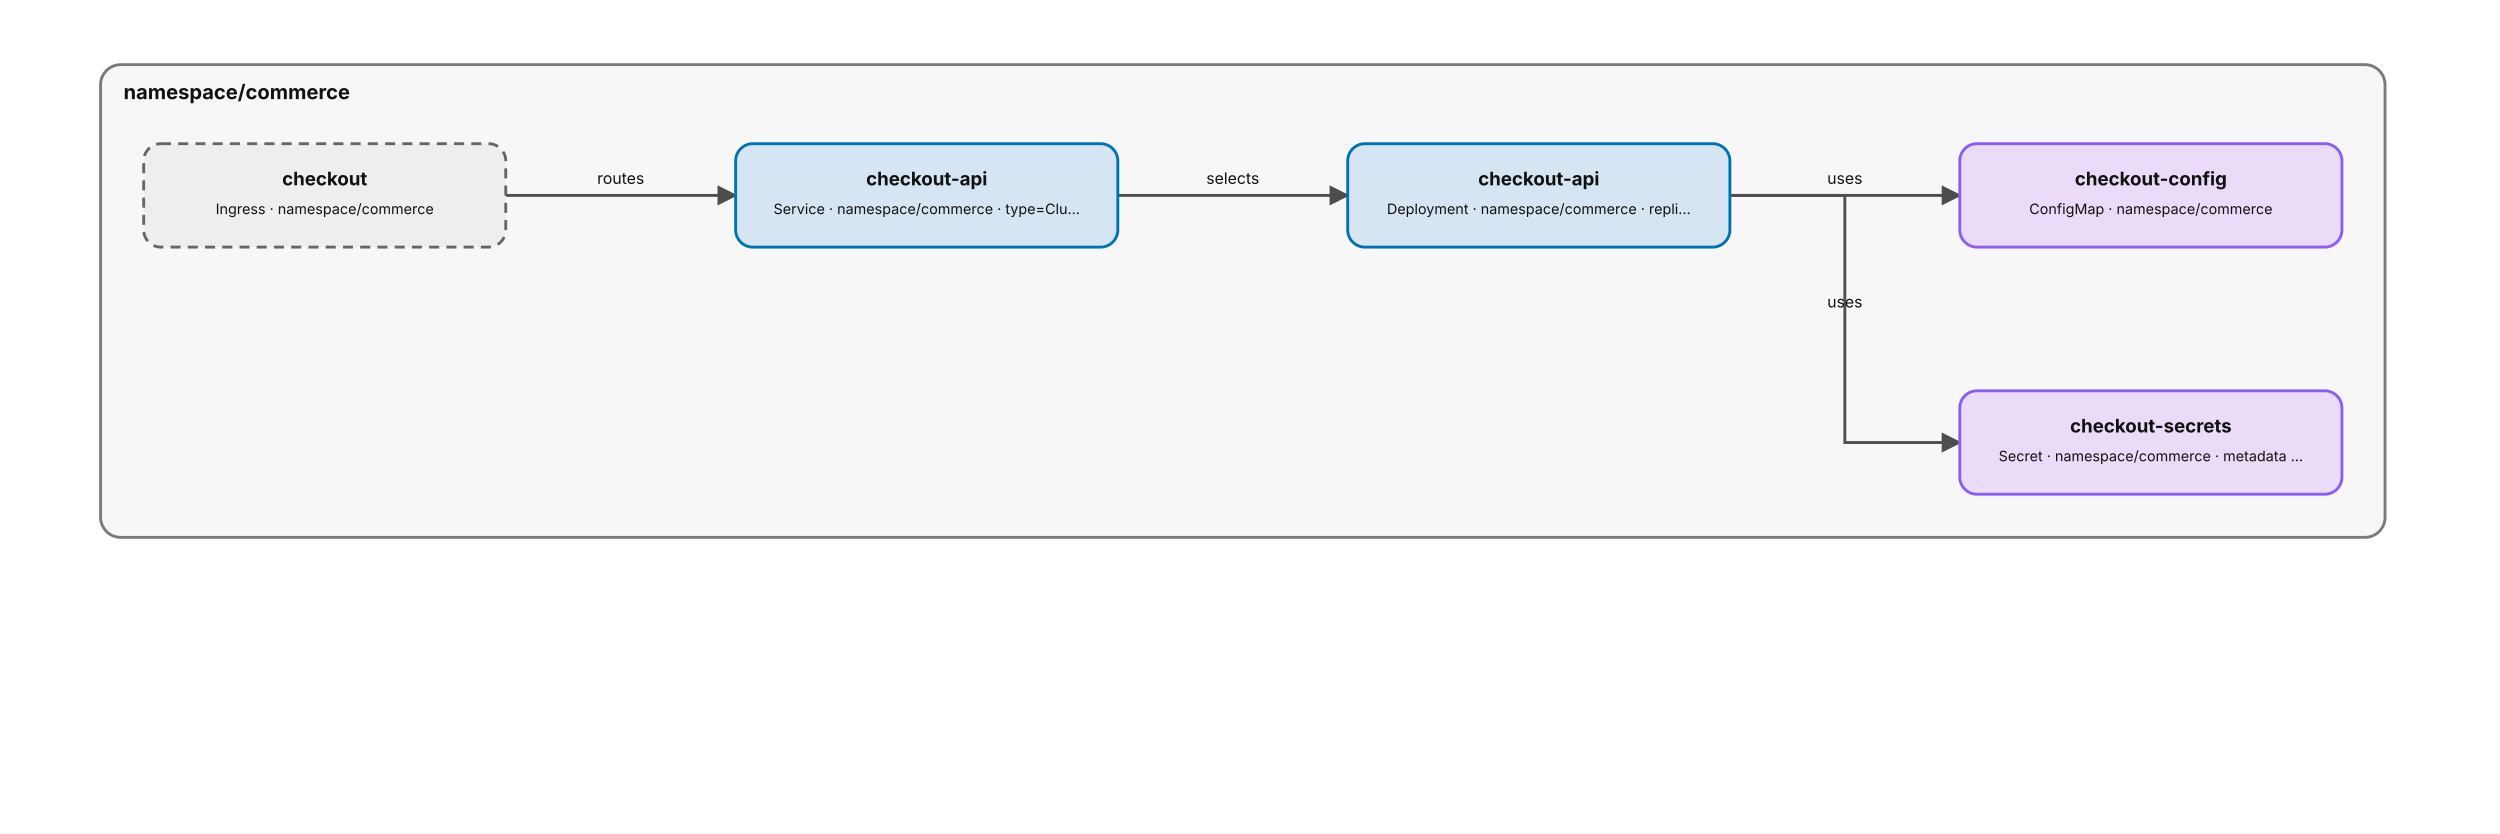
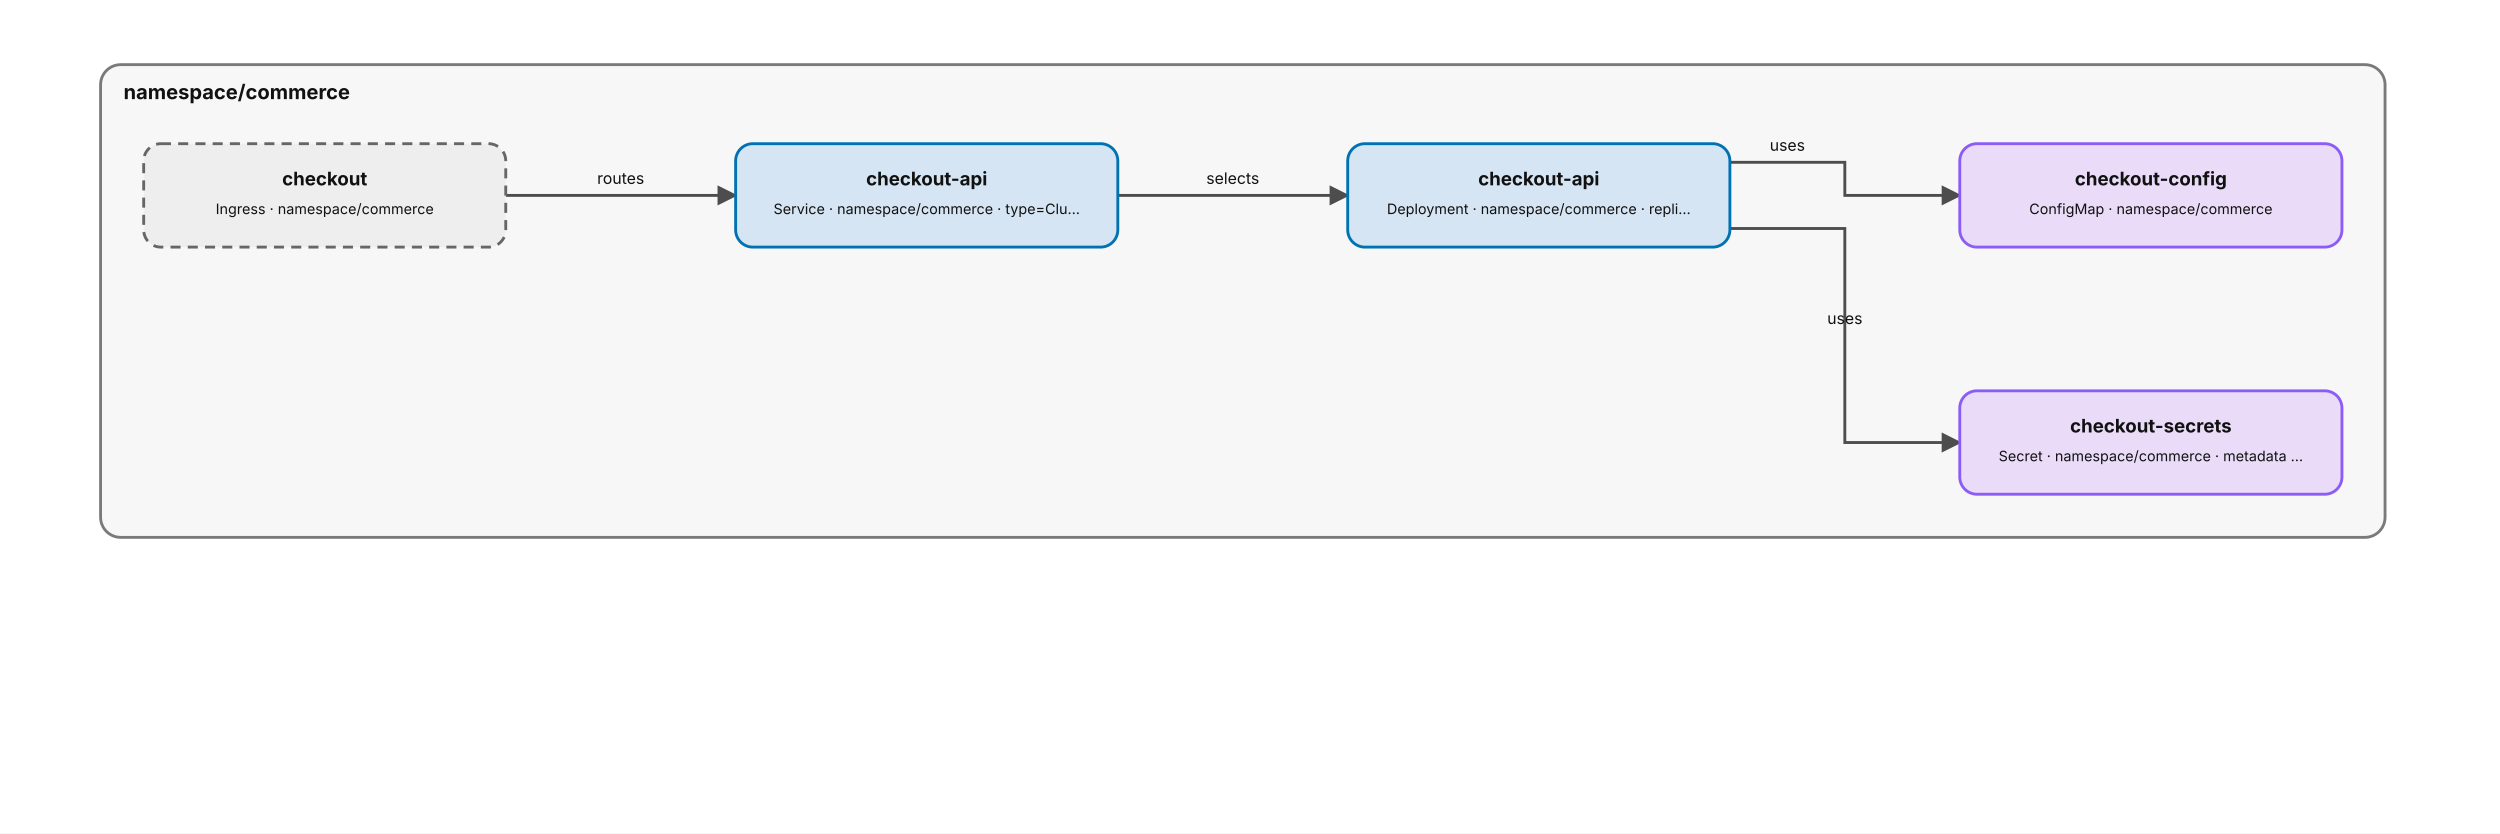
<svg xmlns="http://www.w3.org/2000/svg" width="1740" height="580" viewBox="0 0 1740 580" role="img" aria-label="Checkout Kubernetes Runtime">
  <rect width="100%" height="100%" fill="#ffffff" />
  <defs>
    <marker id="arrow-4d4d4d" viewBox="0 0 10 10" refX="9" refY="5" markerWidth="7" markerHeight="7" orient="auto-start-reverse">
      <path d="M 0 0 L 10 5 L 0 10 z" fill="#4d4d4d" />
    </marker>
  </defs>
  <rect x="70" y="45" width="1590" height="329" rx="14" fill="#f7f7f7" stroke="#7a7a7a" stroke-width="2" />
  <text x="86" y="69" fill="#111111" font-family="Inter, Arial, sans-serif" font-size="14" font-weight="700">namespace/commerce</text>
-   <polyline points="1204,136.0 1284.0,136.0 1284.0,136.0 1364,136.0" fill="none" stroke="#4d4d4d" stroke-width="2" marker-end="url(#arrow-4d4d4d)" />
-   <text x="1284.0" y="128.0" fill="#111111" font-family="Inter, Arial, sans-serif" font-size="11" text-anchor="middle">uses</text>
-   <polyline points="1204,136.0 1284.0,136.0 1284.0,308.0 1364,308.0" fill="none" stroke="#4d4d4d" stroke-width="2" marker-end="url(#arrow-4d4d4d)" />
-   <text x="1284.0" y="214.0" fill="#111111" font-family="Inter, Arial, sans-serif" font-size="11" text-anchor="middle">uses</text>
-   <polyline points="352,136.0 432.0,136.0 432.0,136.0 512,136.0" fill="none" stroke="#4d4d4d" stroke-width="2" marker-end="url(#arrow-4d4d4d)" />
+   <polyline points="1204,112.96 1284.0,112.96 1284.0,136.0 1364,136.0" fill="none" stroke="#4d4d4d" stroke-width="2" marker-end="url(#arrow-4d4d4d)" />
+   <text x="1244.0" y="104.96" fill="#111111" font-family="Inter, Arial, sans-serif" font-size="11" text-anchor="middle">uses</text>
+   <polyline points="1204,159.04 1284.0,159.04 1284.0,308.0 1364,308.0" fill="none" stroke="#4d4d4d" stroke-width="2" marker-end="url(#arrow-4d4d4d)" />
+   <text x="1284.0" y="225.52" fill="#111111" font-family="Inter, Arial, sans-serif" font-size="11" text-anchor="middle">uses</text>
+   <polyline points="352,136.0 512,136.0" fill="none" stroke="#4d4d4d" stroke-width="2" marker-end="url(#arrow-4d4d4d)" />
  <text x="432.0" y="128.0" fill="#111111" font-family="Inter, Arial, sans-serif" font-size="11" text-anchor="middle">routes</text>
-   <polyline points="778,136.0 858.0,136.0 858.0,136.0 938,136.0" fill="none" stroke="#4d4d4d" stroke-width="2" marker-end="url(#arrow-4d4d4d)" />
+   <polyline points="778,136.0 938,136.0" fill="none" stroke="#4d4d4d" stroke-width="2" marker-end="url(#arrow-4d4d4d)" />
  <text x="858.0" y="128.0" fill="#111111" font-family="Inter, Arial, sans-serif" font-size="11" text-anchor="middle">selects</text>
  <rect x="1364" y="100" width="266" height="72" rx="12" fill="#eadcf8" stroke="#8b5cf6" stroke-width="2" />
  <text x="1497.0" y="129.0" fill="#111111" font-family="Inter, Arial, sans-serif" font-size="13" font-weight="700" text-anchor="middle">checkout-config</text>
  <text x="1497.0" y="149.0" fill="#111111" font-family="Inter, Arial, sans-serif" font-size="10" text-anchor="middle">ConfigMap · namespace/commerce</text>
  <rect x="938" y="100" width="266" height="72" rx="12" fill="#d6e5f3" stroke="#0072b2" stroke-width="2" />
  <text x="1071.0" y="129.0" fill="#111111" font-family="Inter, Arial, sans-serif" font-size="13" font-weight="700" text-anchor="middle">checkout-api</text>
  <text x="1071.0" y="149.0" fill="#111111" font-family="Inter, Arial, sans-serif" font-size="10" text-anchor="middle">Deployment · namespace/commerce · repli…</text>
  <rect x="100" y="100" width="252" height="72" rx="12" fill="#eeeeee" stroke="#666666" stroke-width="2" stroke-dasharray="7 5" />
  <text x="226.0" y="129.0" fill="#111111" font-family="Inter, Arial, sans-serif" font-size="13" font-weight="700" text-anchor="middle">checkout</text>
  <text x="226.0" y="149.0" fill="#111111" font-family="Inter, Arial, sans-serif" font-size="10" text-anchor="middle">Ingress · namespace/commerce</text>
  <rect x="1364" y="272" width="266" height="72" rx="12" fill="#eadcf8" stroke="#8b5cf6" stroke-width="2" />
  <text x="1497.0" y="301.0" fill="#111111" font-family="Inter, Arial, sans-serif" font-size="13" font-weight="700" text-anchor="middle">checkout-secrets</text>
  <text x="1497.0" y="321.0" fill="#111111" font-family="Inter, Arial, sans-serif" font-size="10" text-anchor="middle">Secret · namespace/commerce · metadata …</text>
  <rect x="512" y="100" width="266" height="72" rx="12" fill="#d6e5f3" stroke="#0072b2" stroke-width="2" />
  <text x="645.0" y="129.0" fill="#111111" font-family="Inter, Arial, sans-serif" font-size="13" font-weight="700" text-anchor="middle">checkout-api</text>
  <text x="645.0" y="149.0" fill="#111111" font-family="Inter, Arial, sans-serif" font-size="10" text-anchor="middle">Service · namespace/commerce · type=Clu…</text>
</svg>
